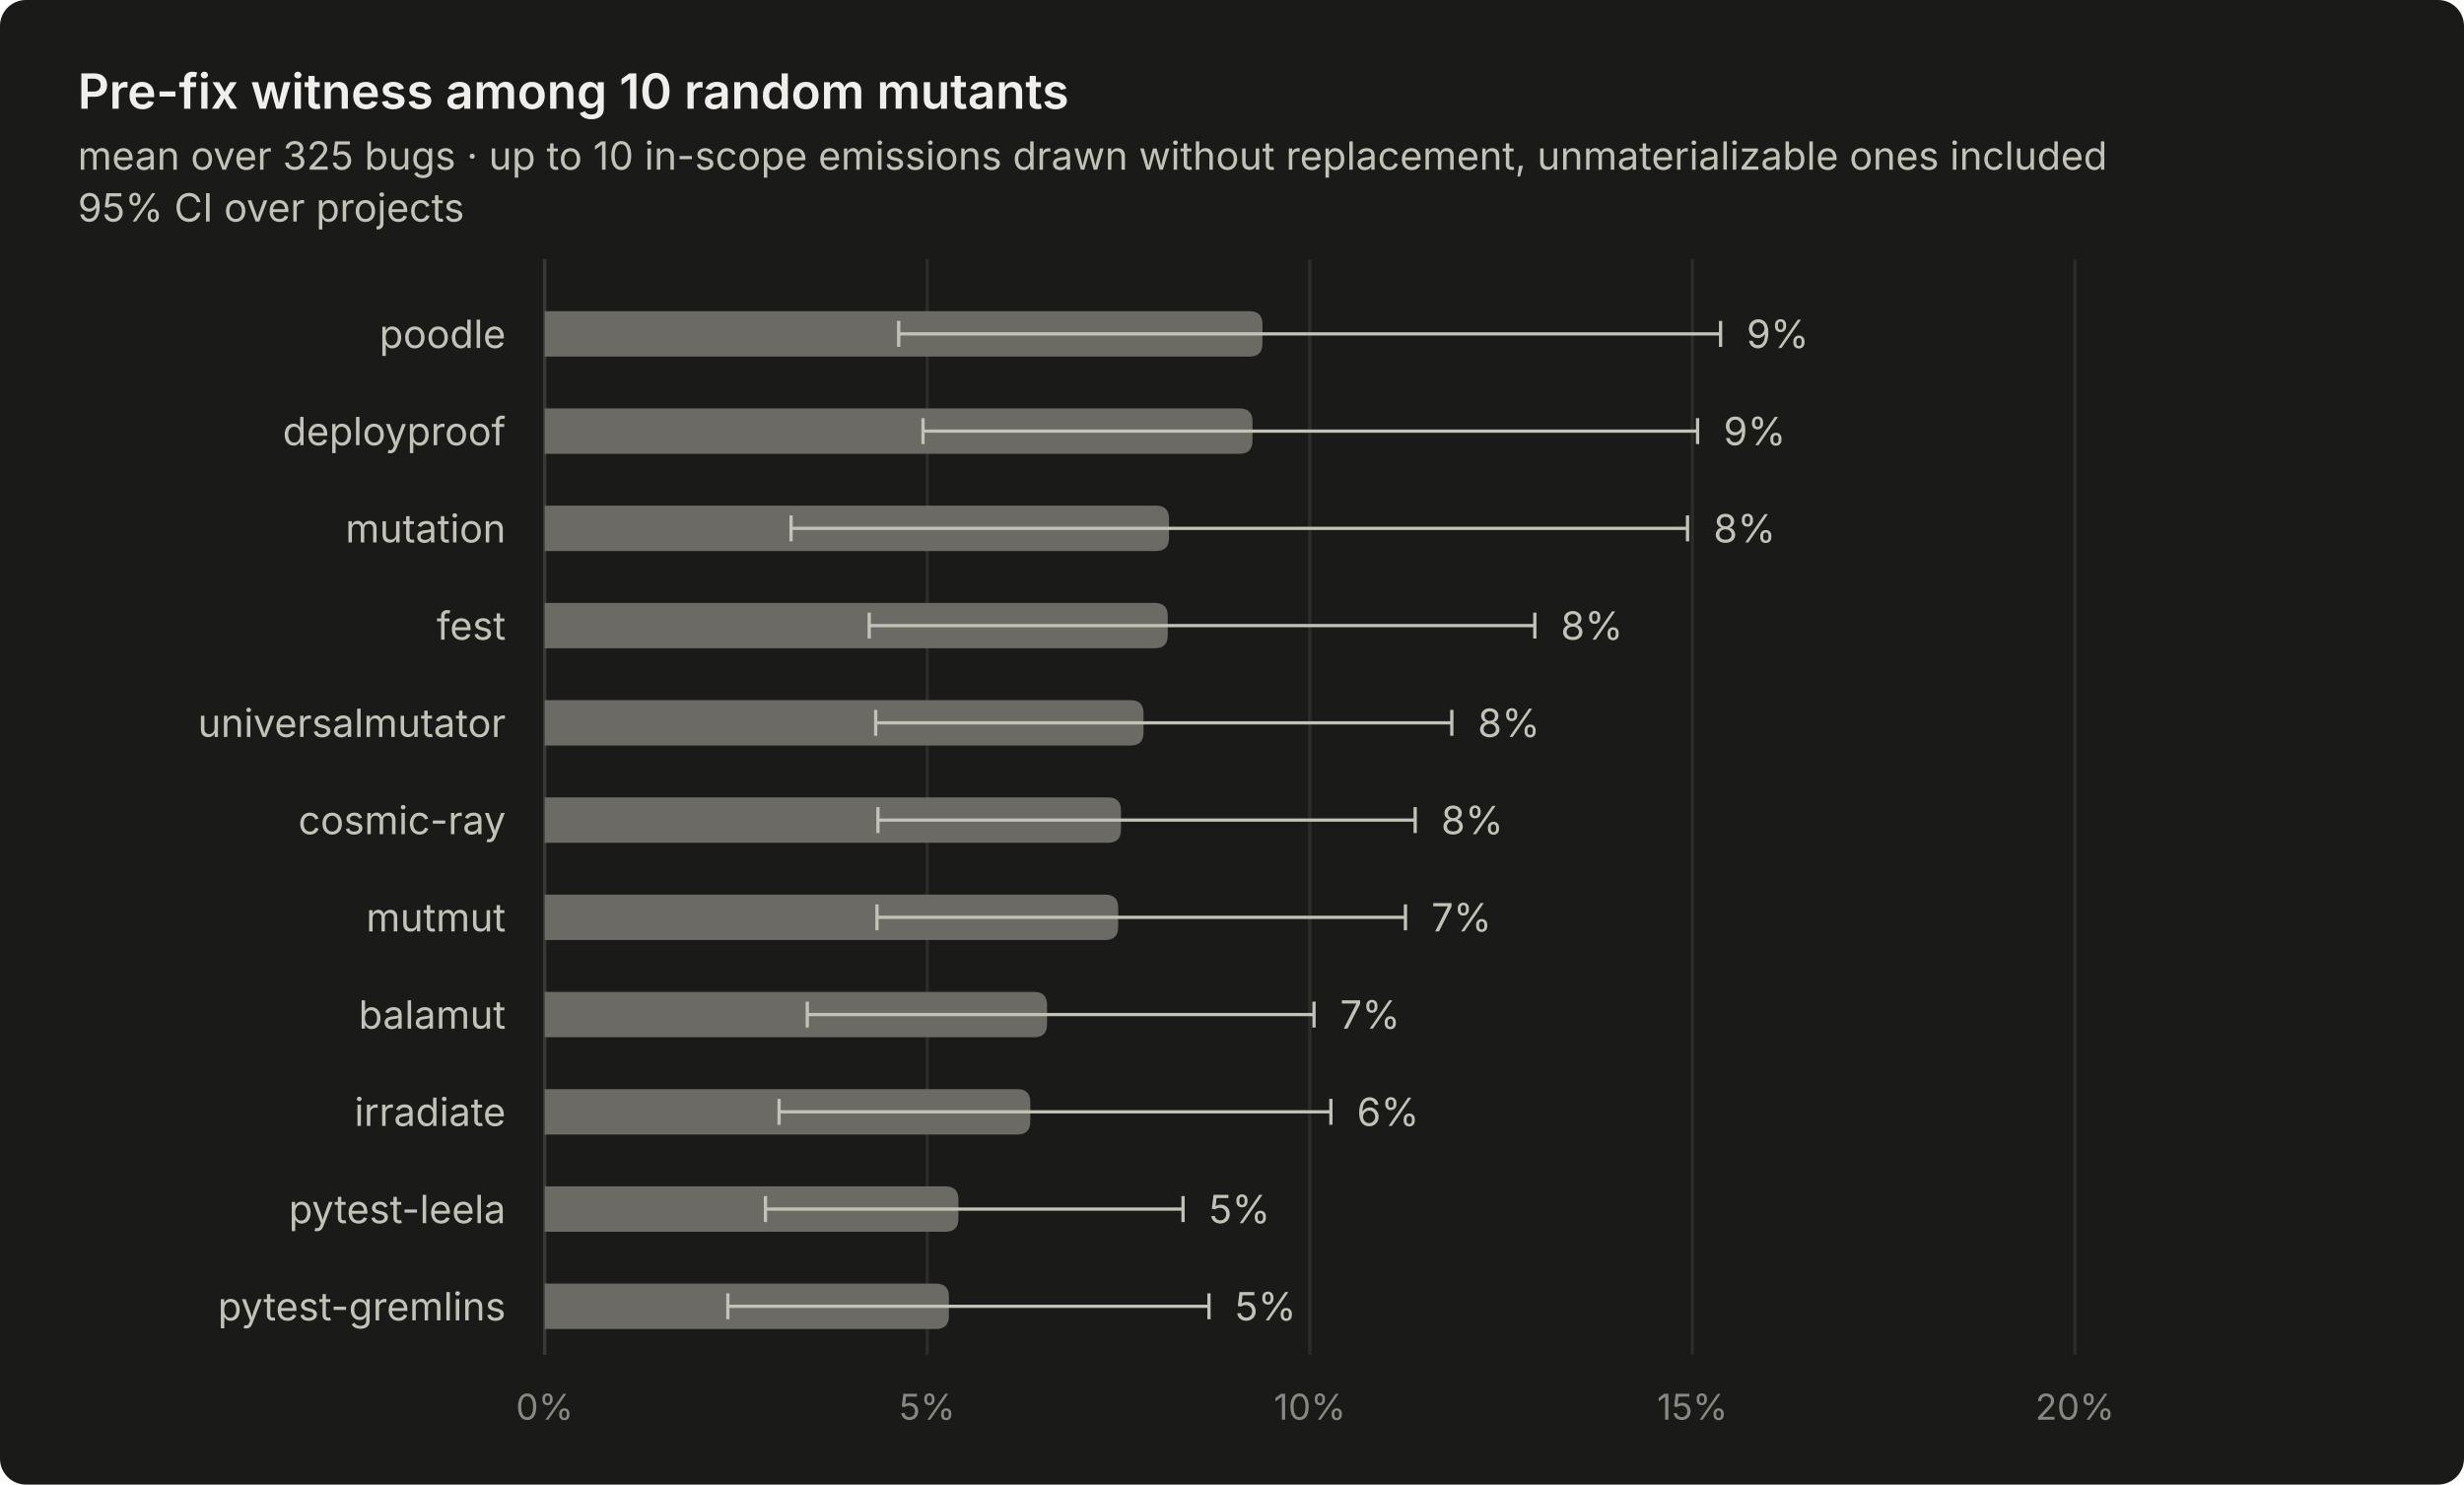
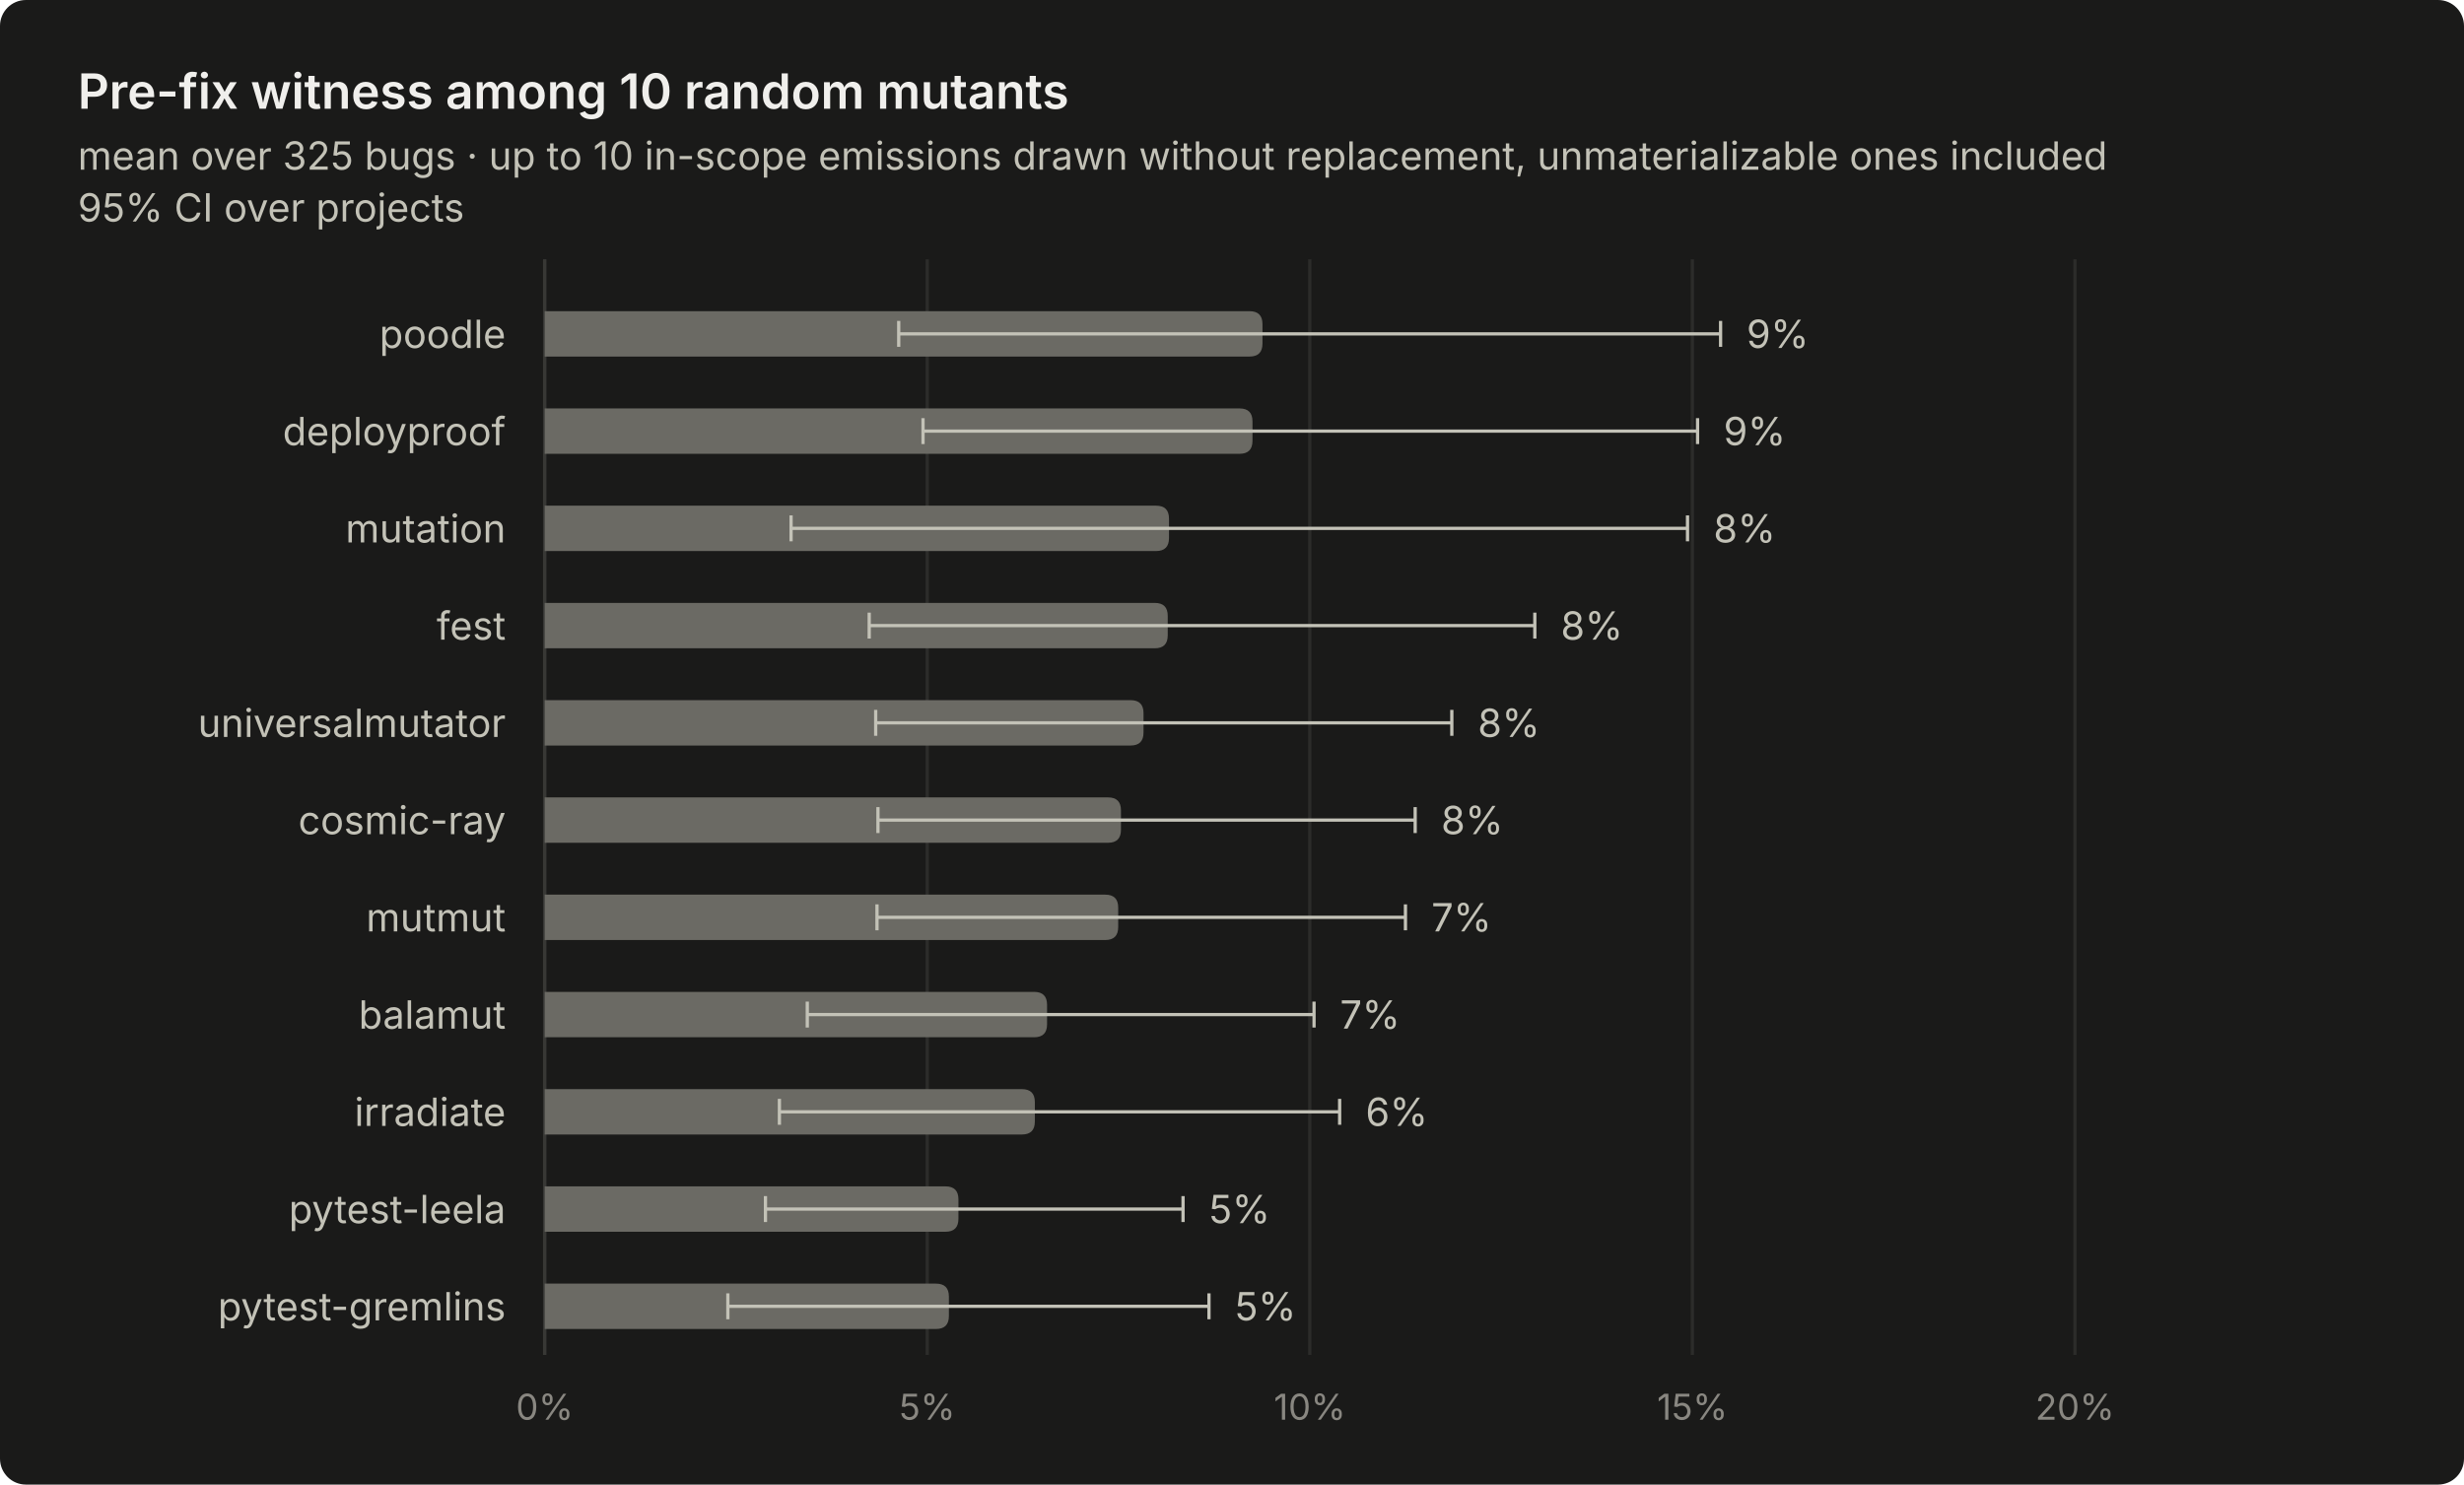
<svg xmlns="http://www.w3.org/2000/svg" width="760" height="458" viewBox="0 0 760 458" font-family="system-ui, -apple-system, &quot;Segoe UI&quot;, sans-serif" role="img" aria-label="Pre-fix witness among 10 random mutants">
  <rect width="760" height="458" fill="#1a1a19" rx="8" />
  <text x="24.0" y="28.0" fill="#f0efec" font-size="15" font-weight="600" text-anchor="start" dominant-baseline="middle">Pre-fix witness among 10 random mutants</text>
  <text x="24.0" y="48.0" fill="#c3c2b7" font-size="12" font-weight="400" text-anchor="start" dominant-baseline="middle">mean over 325 bugs · up to 10 in-scope emissions drawn without replacement, unmaterializable ones included</text>
  <text x="24.0" y="64.0" fill="#c3c2b7" font-size="12" font-weight="400" text-anchor="start" dominant-baseline="middle">95% CI over projects</text>
  <g transform="translate(0,16)">
    <line x1="168.0" y1="64" x2="168.0" y2="402" stroke="#2c2c2a" stroke-width="1" />
    <text x="168.0" y="418.0" fill="#898781" font-size="11" font-weight="400" text-anchor="middle" dominant-baseline="middle">0%</text>
    <line x1="286.0" y1="64" x2="286.0" y2="402" stroke="#2c2c2a" stroke-width="1" />
    <text x="286.0" y="418.0" fill="#898781" font-size="11" font-weight="400" text-anchor="middle" dominant-baseline="middle">5%</text>
    <line x1="404.0" y1="64" x2="404.0" y2="402" stroke="#2c2c2a" stroke-width="1" />
    <text x="404.0" y="418.0" fill="#898781" font-size="11" font-weight="400" text-anchor="middle" dominant-baseline="middle">10%</text>
    <line x1="522.0" y1="64" x2="522.0" y2="402" stroke="#2c2c2a" stroke-width="1" />
    <text x="522.0" y="418.0" fill="#898781" font-size="11" font-weight="400" text-anchor="middle" dominant-baseline="middle">15%</text>
    <line x1="640.0" y1="64" x2="640.0" y2="402" stroke="#2c2c2a" stroke-width="1" />
    <text x="640.0" y="418.0" fill="#898781" font-size="11" font-weight="400" text-anchor="middle" dominant-baseline="middle">20%</text>
    <line x1="168" y1="64" x2="168" y2="402" stroke="#383835" stroke-width="1" />
    <text x="156.0" y="87.0" fill="#c3c2b7" font-size="12" font-weight="400" text-anchor="end" dominant-baseline="middle">poodle</text>
    <path d="M168.00,80.00 H385.40 Q389.40,80.00 389.40,84.00 V90.00 Q389.40,94.00 385.40,94.00 H168.00 Z" fill="#6b6a64" />
    <line x1="277.2" y1="87.0" x2="530.7" y2="87.0" stroke="#c3c2b7" stroke-width="1" />
    <line x1="277.2" y1="83.0" x2="277.2" y2="91.0" stroke="#c3c2b7" stroke-width="1" />
    <line x1="530.7" y1="83.0" x2="530.7" y2="91.0" stroke="#c3c2b7" stroke-width="1" />
    <text x="538.7" y="87.0" fill="#c3c2b7" font-size="12" font-weight="400" text-anchor="start" dominant-baseline="middle">9%</text>
    <text x="156.0" y="117.0" fill="#c3c2b7" font-size="12" font-weight="400" text-anchor="end" dominant-baseline="middle">deployproof</text>
    <path d="M168.00,110.00 H382.32 Q386.32,110.00 386.32,114.00 V120.00 Q386.32,124.00 382.32,124.00 H168.00 Z" fill="#6b6a64" />
    <line x1="284.7" y1="117.0" x2="523.6" y2="117.0" stroke="#c3c2b7" stroke-width="1" />
    <line x1="284.7" y1="113.0" x2="284.7" y2="121.0" stroke="#c3c2b7" stroke-width="1" />
    <line x1="523.6" y1="113.0" x2="523.6" y2="121.0" stroke="#c3c2b7" stroke-width="1" />
    <text x="531.6" y="117.0" fill="#c3c2b7" font-size="12" font-weight="400" text-anchor="start" dominant-baseline="middle">9%</text>
    <text x="156.0" y="147.0" fill="#c3c2b7" font-size="12" font-weight="400" text-anchor="end" dominant-baseline="middle">mutation</text>
    <path d="M168.00,140.00 H356.57 Q360.57,140.00 360.57,144.00 V150.00 Q360.57,154.00 356.57,154.00 H168.00 Z" fill="#6b6a64" />
    <line x1="244.0" y1="147.0" x2="520.5" y2="147.0" stroke="#c3c2b7" stroke-width="1" />
    <line x1="244.0" y1="143.0" x2="244.0" y2="151.0" stroke="#c3c2b7" stroke-width="1" />
    <line x1="520.5" y1="143.0" x2="520.5" y2="151.0" stroke="#c3c2b7" stroke-width="1" />
    <text x="528.5" y="147.0" fill="#c3c2b7" font-size="12" font-weight="400" text-anchor="start" dominant-baseline="middle">8%</text>
    <text x="156.0" y="177.0" fill="#c3c2b7" font-size="12" font-weight="400" text-anchor="end" dominant-baseline="middle">fest</text>
    <path d="M168.00,170.00 H356.18 Q360.18,170.00 360.18,174.00 V180.00 Q360.18,184.00 356.18,184.00 H168.00 Z" fill="#6b6a64" />
    <line x1="268.1" y1="177.0" x2="473.4" y2="177.0" stroke="#c3c2b7" stroke-width="1" />
    <line x1="268.1" y1="173.0" x2="268.1" y2="181.0" stroke="#c3c2b7" stroke-width="1" />
    <line x1="473.4" y1="173.0" x2="473.4" y2="181.0" stroke="#c3c2b7" stroke-width="1" />
    <text x="481.4" y="177.0" fill="#c3c2b7" font-size="12" font-weight="400" text-anchor="start" dominant-baseline="middle">8%</text>
    <text x="156.0" y="207.0" fill="#c3c2b7" font-size="12" font-weight="400" text-anchor="end" dominant-baseline="middle">universalmutator</text>
    <path d="M168.00,200.00 H348.71 Q352.71,200.00 352.71,204.00 V210.00 Q352.71,214.00 348.71,214.00 H168.00 Z" fill="#6b6a64" />
    <line x1="270.1" y1="207.0" x2="447.8" y2="207.0" stroke="#c3c2b7" stroke-width="1" />
    <line x1="270.1" y1="203.0" x2="270.1" y2="211.0" stroke="#c3c2b7" stroke-width="1" />
    <line x1="447.8" y1="203.0" x2="447.8" y2="211.0" stroke="#c3c2b7" stroke-width="1" />
    <text x="455.8" y="207.0" fill="#c3c2b7" font-size="12" font-weight="400" text-anchor="start" dominant-baseline="middle">8%</text>
    <text x="156.0" y="237.0" fill="#c3c2b7" font-size="12" font-weight="400" text-anchor="end" dominant-baseline="middle">cosmic-ray</text>
    <path d="M168.00,230.00 H341.75 Q345.75,230.00 345.75,234.00 V240.00 Q345.75,244.00 341.75,244.00 H168.00 Z" fill="#6b6a64" />
    <line x1="270.8" y1="237.0" x2="436.5" y2="237.0" stroke="#c3c2b7" stroke-width="1" />
    <line x1="270.8" y1="233.0" x2="270.8" y2="241.0" stroke="#c3c2b7" stroke-width="1" />
    <line x1="436.5" y1="233.0" x2="436.5" y2="241.0" stroke="#c3c2b7" stroke-width="1" />
    <text x="444.5" y="237.0" fill="#c3c2b7" font-size="12" font-weight="400" text-anchor="start" dominant-baseline="middle">8%</text>
    <text x="156.0" y="267.0" fill="#c3c2b7" font-size="12" font-weight="400" text-anchor="end" dominant-baseline="middle">mutmut</text>
    <path d="M168.00,260.00 H340.90 Q344.90,260.00 344.90,264.00 V270.00 Q344.90,274.00 340.90,274.00 H168.00 Z" fill="#6b6a64" />
    <line x1="270.5" y1="267.0" x2="433.5" y2="267.0" stroke="#c3c2b7" stroke-width="1" />
    <line x1="270.5" y1="263.0" x2="270.5" y2="271.0" stroke="#c3c2b7" stroke-width="1" />
    <line x1="433.5" y1="263.0" x2="433.5" y2="271.0" stroke="#c3c2b7" stroke-width="1" />
    <text x="441.5" y="267.0" fill="#c3c2b7" font-size="12" font-weight="400" text-anchor="start" dominant-baseline="middle">7%</text>
    <text x="156.0" y="297.0" fill="#c3c2b7" font-size="12" font-weight="400" text-anchor="end" dominant-baseline="middle">balamut</text>
    <path d="M168.00,290.00 H318.96 Q322.96,290.00 322.96,294.00 V300.00 Q322.96,304.00 318.96,304.00 H168.00 Z" fill="#6b6a64" />
    <line x1="249.0" y1="297.0" x2="405.3" y2="297.0" stroke="#c3c2b7" stroke-width="1" />
    <line x1="249.0" y1="293.0" x2="249.0" y2="301.0" stroke="#c3c2b7" stroke-width="1" />
    <line x1="405.3" y1="293.0" x2="405.3" y2="301.0" stroke="#c3c2b7" stroke-width="1" />
    <text x="413.3" y="297.0" fill="#c3c2b7" font-size="12" font-weight="400" text-anchor="start" dominant-baseline="middle">7%</text>
    <text x="156.0" y="327.0" fill="#c3c2b7" font-size="12" font-weight="400" text-anchor="end" dominant-baseline="middle">irradiate</text>
-     <path d="M168.00,320.00 H313.79 Q317.79,320.00 317.79,324.00 V330.00 Q317.79,334.00 313.79,334.00 H168.00 Z" fill="#6b6a64" />
-     <line x1="240.3" y1="327.0" x2="410.5" y2="327.0" stroke="#c3c2b7" stroke-width="1" />
-     <line x1="240.3" y1="323.0" x2="240.3" y2="331.0" stroke="#c3c2b7" stroke-width="1" />
-     <line x1="410.5" y1="323.0" x2="410.5" y2="331.0" stroke="#c3c2b7" stroke-width="1" />
-     <text x="418.5" y="327.0" fill="#c3c2b7" font-size="12" font-weight="400" text-anchor="start" dominant-baseline="middle">6%</text>
+     <path d="M168.00,320.00 H315.19 Q319.19,320.00 319.19,324.00 V330.00 Q319.19,334.00 315.19,334.00 H168.00 Z" fill="#6b6a64" />
+     <line x1="240.4" y1="327.0" x2="413.2" y2="327.0" stroke="#c3c2b7" stroke-width="1" />
+     <line x1="240.4" y1="323.0" x2="240.4" y2="331.0" stroke="#c3c2b7" stroke-width="1" />
+     <line x1="413.2" y1="323.0" x2="413.2" y2="331.0" stroke="#c3c2b7" stroke-width="1" />
+     <text x="421.2" y="327.0" fill="#c3c2b7" font-size="12" font-weight="400" text-anchor="start" dominant-baseline="middle">6%</text>
    <text x="156.0" y="357.0" fill="#c3c2b7" font-size="12" font-weight="400" text-anchor="end" dominant-baseline="middle">pytest-leela</text>
    <path d="M168.00,350.00 H291.62 Q295.62,350.00 295.62,354.00 V360.00 Q295.62,364.00 291.62,364.00 H168.00 Z" fill="#6b6a64" />
    <line x1="236.1" y1="357.0" x2="364.9" y2="357.0" stroke="#c3c2b7" stroke-width="1" />
    <line x1="236.1" y1="353.0" x2="236.1" y2="361.0" stroke="#c3c2b7" stroke-width="1" />
    <line x1="364.9" y1="353.0" x2="364.9" y2="361.0" stroke="#c3c2b7" stroke-width="1" />
    <text x="372.9" y="357.0" fill="#c3c2b7" font-size="12" font-weight="400" text-anchor="start" dominant-baseline="middle">5%</text>
    <text x="156.0" y="387.0" fill="#c3c2b7" font-size="12" font-weight="400" text-anchor="end" dominant-baseline="middle">pytest-gremlins</text>
    <path d="M168.00,380.00 H288.68 Q292.68,380.00 292.68,384.00 V390.00 Q292.68,394.00 288.68,394.00 H168.00 Z" fill="#6b6a64" />
    <line x1="224.5" y1="387.0" x2="372.9" y2="387.0" stroke="#c3c2b7" stroke-width="1" />
    <line x1="224.5" y1="383.0" x2="224.5" y2="391.0" stroke="#c3c2b7" stroke-width="1" />
    <line x1="372.9" y1="383.0" x2="372.9" y2="391.0" stroke="#c3c2b7" stroke-width="1" />
    <text x="380.9" y="387.0" fill="#c3c2b7" font-size="12" font-weight="400" text-anchor="start" dominant-baseline="middle">5%</text>
  </g>
</svg>
